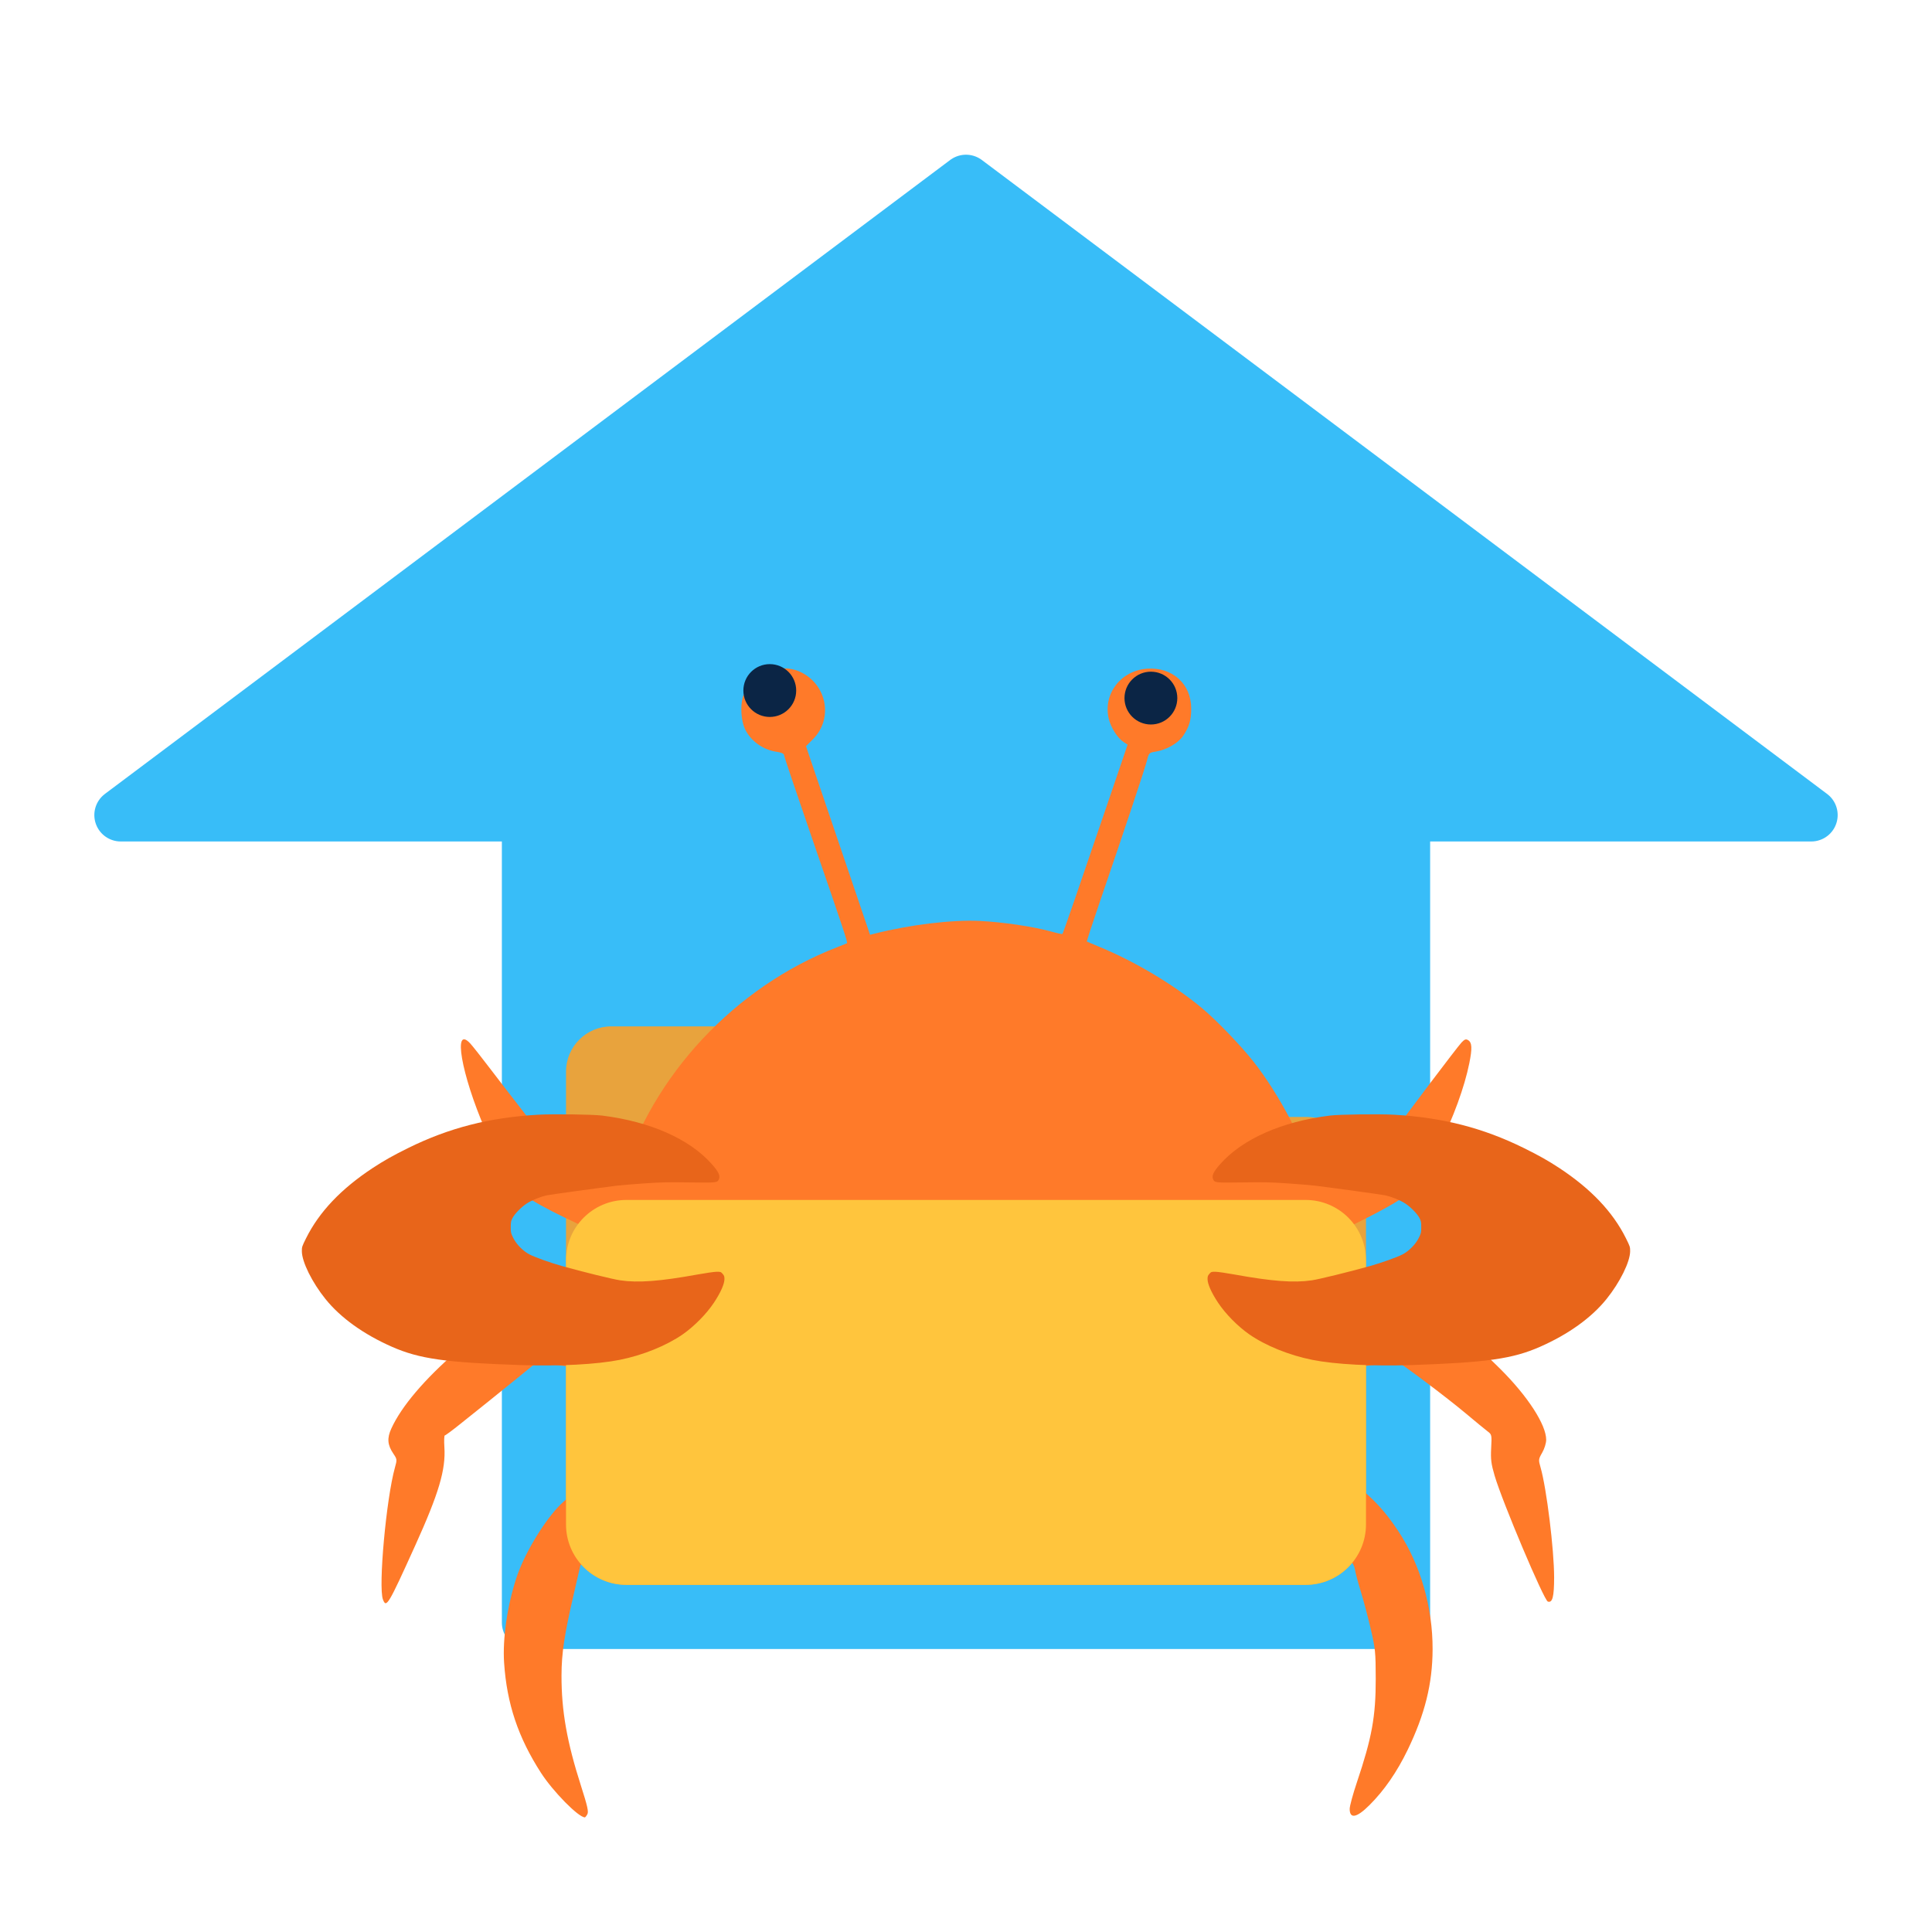
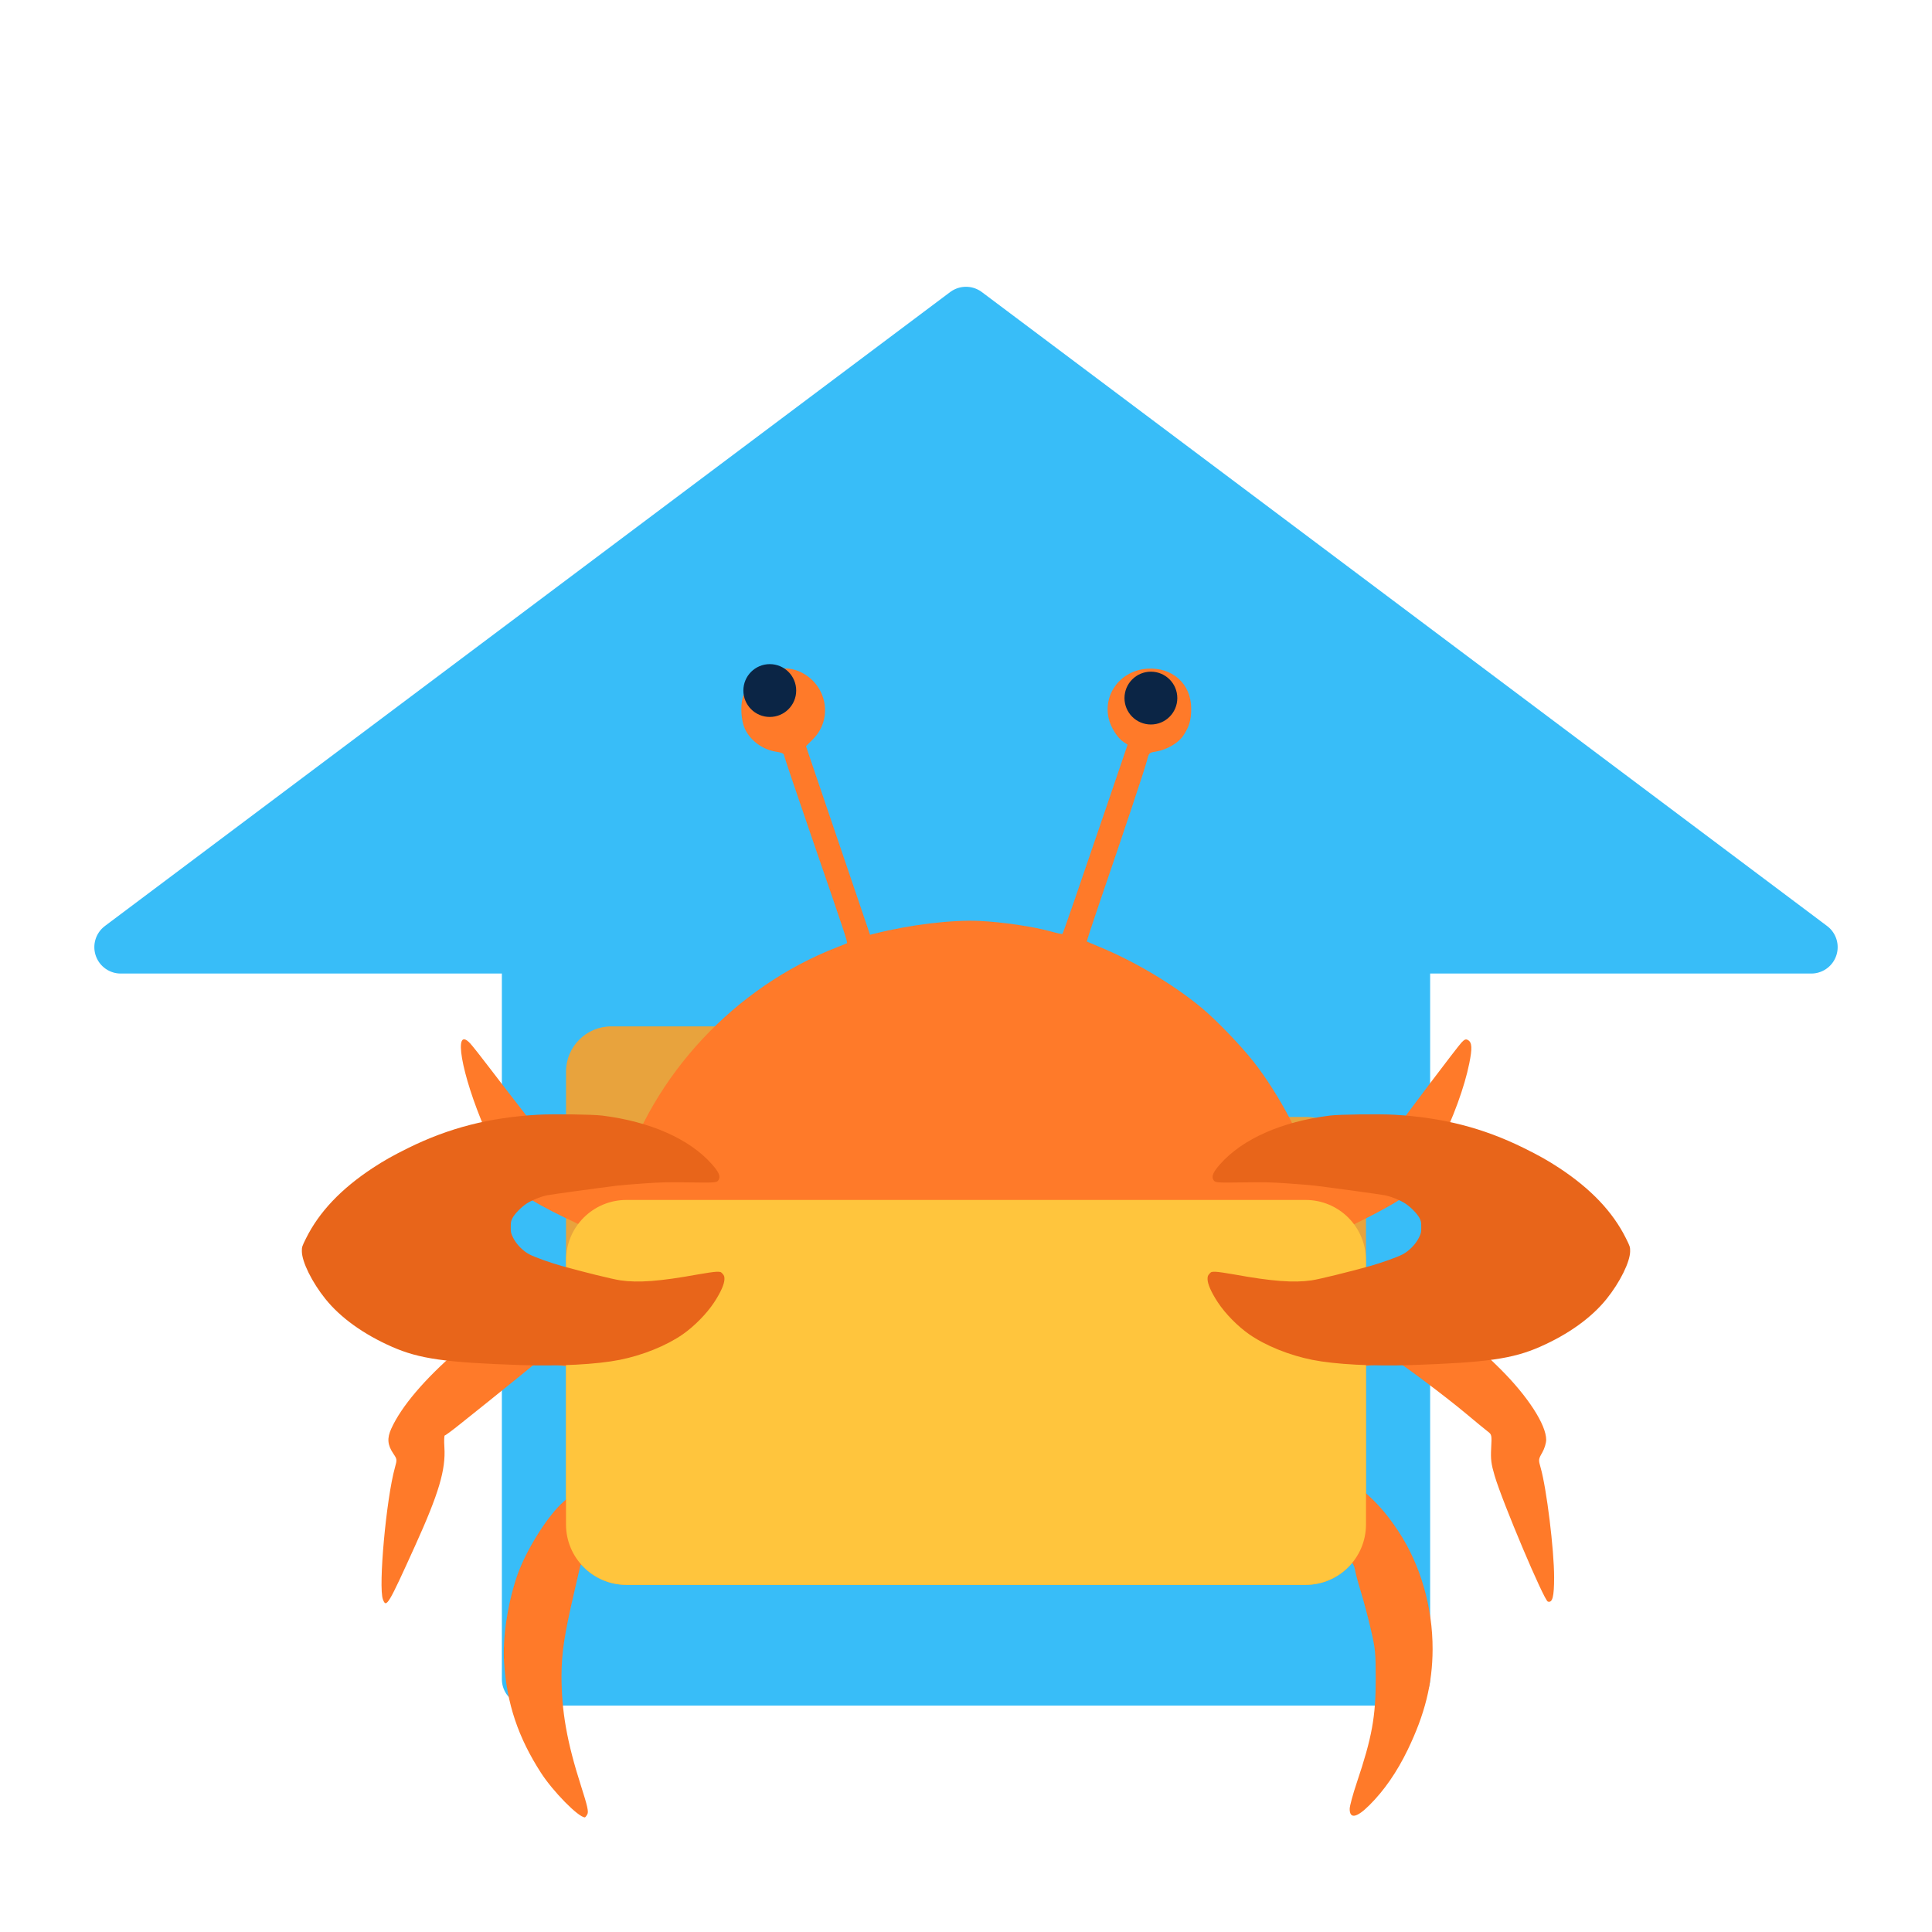
<svg xmlns="http://www.w3.org/2000/svg" viewBox="0 0 512 512" width="512" height="512">
-   <path d="M256 48 L480 216 H372 V430 H140 V216 H32 Z" fill="#38BDF8" stroke="#38BDF8" stroke-width="14" stroke-linejoin="round" />
+   <path d="M256 83 L480 251 H372 V445 H140 V251 H32 Z" fill="#38BDF8" stroke="#38BDF8" stroke-width="14" stroke-linejoin="round" />
  <rect x="150" y="272" width="92" height="40" rx="12" fill="#E8A33D" />
  <rect x="150" y="296" width="212" height="124" rx="16" fill="#E8A33D" />
  <g fill="#FF7A29" transform="translate(41.0,120.0) scale(0.42)">
    <path d="M 385.462 138.366 C 379.171 141.295, 372.670 148.536, 371.011 154.462 C 369.417 160.155, 370.091 169.384, 372.461 174.320 C 376.090 181.881, 383.914 187.478, 392.497 188.655 C 395.017 189, 397 189.805, 397 190.484 C 397 191.150, 405.365 215.951, 415.588 245.598 C 434.707 301.039, 437.365 309.029, 436.818 309.430 C 436.643 309.559, 433.800 310.711, 430.500 311.990 C 366.087 336.965, 313.856 392.911, 294.429 457.738 C 294.363 457.959, 275.367 448.061, 261.500 440.580 C 258.200 438.800, 253.025 436.357, 250 435.151 C 245.755 433.460, 243.998 432.083, 242.301 429.120 C 241.091 427.007, 235.910 419.929, 230.788 413.390 C 225.666 406.850, 217.024 395.650, 211.582 388.500 C 206.141 381.350, 200.550 374.262, 199.158 372.750 C 187.944 360.570, 193.332 391.879, 208.494 427 C 218.707 450.657, 225.407 461.394, 234.912 469.332 C 241.183 474.570, 272.891 490.027, 288.250 495.333 C 289.587 495.794, 290.002 497.066, 290.008 500.719 C 290.018 507.229, 291.548 516.507, 294.639 528.802 C 296.064 534.468, 297.065 539.223, 296.865 539.368 C 296.664 539.514, 290.200 539.240, 282.500 538.760 C 267.511 537.825, 247.349 538.411, 236.975 540.081 C 223.284 542.286, 210.353 549.727, 191 566.536 C 170.154 584.642, 155.713 601.648, 149.314 615.626 C 146.491 621.792, 146.838 626.009, 150.628 631.594 C 152.941 635.002, 152.972 635.294, 151.567 640.310 C 146.085 659.878, 141.017 715.653, 144.006 723.516 C 146.141 729.131, 147.301 727.193, 164.362 689.500 C 179.264 656.580, 183.691 641.674, 182.781 627.495 C 182.517 623.373, 182.638 620, 183.050 620 C 183.462 620, 187.584 616.962, 192.210 613.250 C 196.836 609.538, 205.319 602.753, 211.060 598.173 C 216.802 593.593, 225.853 586.280, 231.173 581.921 L 240.846 573.997 264.460 576.953 C 277.448 578.580, 294.618 580.466, 302.614 581.145 L 317.154 582.381 318.971 585.940 C 321.545 590.982, 331.523 604.808, 335.779 609.232 C 337.754 611.284, 339.174 613.113, 338.935 613.297 C 338.696 613.480, 330.721 617.537, 321.214 622.311 C 290.891 637.538, 263.891 654.938, 254.255 665.464 C 244.108 676.547, 232.734 695.965, 228.167 710 C 222.413 727.684, 219.444 748.299, 220.461 763.500 C 222.189 789.296, 229.299 810.516, 243.704 832.870 C 251.337 844.713, 267.380 861, 271.415 861 C 271.698 861, 272.411 860.101, 272.999 859.002 C 273.849 857.413, 273.043 853.808, 269.059 841.390 C 260.102 813.468, 256.639 793.916, 256.682 771.500 C 256.710 757.347, 258.484 745.638, 264.564 719.500 C 266.483 711.250, 268.250 703.585, 268.491 702.466 C 268.750 701.266, 270.793 699.527, 273.476 698.224 C 275.977 697.009, 286.612 690.397, 297.110 683.531 C 307.608 676.665, 321.891 668.157, 328.849 664.625 C 335.807 661.092, 348.047 654.887, 356.049 650.836 L 370.598 643.470 379.549 649.271 C 402.879 664.390, 434.871 677.472, 462.071 683.014 C 485.105 687.709, 520.167 689.441, 541.500 686.939 C 580.997 682.306, 615.172 670.020, 646.363 649.237 C 653.342 644.587, 657.666 642.290, 658.382 642.853 C 659.459 643.700, 664.647 646.473, 690.500 660.017 C 707.751 669.055, 732.751 684.426, 754.613 699.436 C 755.874 700.302, 756.977 702.452, 757.347 704.767 C 757.688 706.902, 759.348 713.115, 761.036 718.574 C 762.723 724.033, 765.524 734.575, 767.259 742 C 770.174 754.474, 770.416 756.868, 770.437 773.500 C 770.468 797.352, 768.037 810.718, 758.530 838.958 C 756.039 846.360, 754 853.871, 754 855.649 C 754 862.151, 758.426 861.308, 766.492 853.268 C 775.798 843.991, 783.798 832.427, 790.542 818.500 C 801.458 795.959, 806.241 776.706, 806.317 755 C 806.410 728.313, 798.661 701.559, 784.733 680.478 C 769.184 656.944, 754.138 645.561, 709.250 623.375 C 697.563 617.599, 688 612.695, 688 612.478 C 688 612.261, 691.188 608.128, 695.084 603.292 C 698.980 598.456, 703.811 591.740, 705.820 588.367 L 709.472 582.233 716.986 581.575 C 728.627 580.554, 783.374 573.959, 783.809 573.525 C 784.439 572.894, 814.562 595.480, 827 605.909 C 833.325 611.212, 839.675 616.433, 841.111 617.510 C 843.640 619.407, 843.708 619.736, 843.277 627.984 C 842.904 635.124, 843.260 637.951, 845.480 645.484 C 850.341 661.983, 876.568 724.023, 879.028 724.843 C 881.959 725.820, 883 721.812, 882.999 709.559 C 882.997 692.105, 878.237 653.429, 874.481 640.350 C 873.048 635.358, 873.079 635.066, 875.489 630.850 C 876.900 628.381, 877.981 624.891, 877.988 622.779 C 878.019 613.305, 866.398 595.344, 849.088 578.109 C 825.583 554.707, 807.960 542.774, 791.930 539.407 C 783.308 537.596, 759.702 537.090, 741.116 538.318 L 728.731 539.136 729.406 536.818 C 732.184 527.283, 735.128 512.017, 735.652 504.435 L 736.277 495.371 741.389 493.577 C 750.732 490.298, 778.394 476.259, 785.763 471.057 C 795.625 464.095, 800.293 457.750, 810.375 437.609 C 819.322 419.734, 826.445 400.196, 829.465 385.248 C 831.385 375.748, 831.211 372.147, 828.761 370.613 C 827.367 369.740, 826.546 370.018, 824.628 372.012 C 822.050 374.691, 787.478 420.457, 782.207 428.169 C 779.868 431.590, 778.145 433.016, 775.758 433.504 C 772.540 434.162, 743.599 449.626, 735.130 455.212 C 732.727 456.797, 730.670 457.960, 730.559 457.797 C 730.449 457.634, 729.815 455.050, 729.152 452.056 C 725.377 435.020, 709.458 404.776, 693.593 384.500 C 685.565 374.240, 669.933 357.989, 660.695 350.300 C 642.913 335.500, 618.065 320.704, 595.500 311.478 C 591.650 309.904, 588.351 308.515, 588.168 308.393 C 587.986 308.270, 591.514 297.444, 596.008 284.335 C 611.695 238.581, 624.748 199.461, 626.032 194.352 C 627.281 189.382, 627.467 189.182, 631.413 188.571 C 638.285 187.508, 645.704 183.296, 648.845 178.675 C 652.770 172.901, 654 168.759, 654 161.318 C 654 145.776, 642.098 135.080, 626.078 136.227 C 609.695 137.399, 598.429 151.934, 601.896 167.426 C 603.194 173.224, 607.404 179.908, 611.414 182.536 L 613.868 184.143 600.526 223.322 C 582.638 275.850, 573.194 303.140, 572.748 303.585 C 572.546 303.788, 569.257 303.076, 565.440 302.003 C 554.660 298.974, 534.798 296.042, 520.500 295.369 C 502.881 294.539, 476.355 297.768, 453.932 303.472 L 451.364 304.126 431.150 244.621 L 410.936 185.116 415.312 180.741 C 428.384 167.669, 424.127 145.822, 407 138.079 C 400.668 135.216, 391.978 135.331, 385.462 138.366" />
  </g>
  <rect x="150" y="318" width="212" height="102" rx="16" fill="#FFC53D" />
  <g fill="#E8651A" transform="translate(48.0,242.4) scale(0.1688)">
    <path d="M 560 314.076 C 483.768 318.510, 420.715 334.684, 356.694 366.225 C 333.385 377.708, 318.172 386.270, 301 397.568 C 251.168 430.355, 216.846 466.498, 196.195 507.934 C 189.792 520.783, 189.502 521.676, 189.552 528.434 C 189.676 545.154, 205.550 577.232, 226.700 603.500 C 250.292 632.801, 286.518 658.814, 331 678.393 C 373.978 697.310, 414.908 703.127, 533 707.103 C 593.897 709.153, 652.607 706.060, 688.500 698.910 C 724.745 691.690, 761.992 676.622, 787.500 658.859 C 805.650 646.221, 825.001 626.545, 836.697 608.837 C 847.111 593.069, 853 579.766, 853 572.009 C 853 567.919, 852.479 566.449, 850.077 563.766 C 847.288 560.649, 846.843 560.506, 840.327 560.629 C 836.572 560.700, 823.375 562.600, 811 564.851 C 751.886 575.603, 717.535 578.203, 689.358 574.057 C 677.568 572.323, 629.875 560.604, 597.352 551.451 C 579.354 546.386, 555.134 537.705, 546.841 533.347 C 536.604 527.968, 526.364 517.539, 521.342 507.378 C 517.738 500.085, 517.501 499.044, 517.509 490.552 C 517.517 482.525, 517.845 480.878, 520.400 476.006 C 523.819 469.485, 534.127 458.985, 542.500 453.493 C 550.506 448.242, 564.664 442.519, 574.500 440.559 C 581.318 439.200, 648.028 429.995, 683.500 425.519 C 689.550 424.755, 708.675 423.150, 726 421.951 C 753.305 420.062, 762.816 419.845, 797.420 420.324 C 840.024 420.913, 841.440 420.783, 843.970 416.055 C 847.006 410.383, 844.180 404.018, 833.067 391.500 C 798.020 352.020, 736.577 324.849, 661 315.409 C 645.952 313.529, 583.554 312.706, 560 314.076" />
  </g>
  <g fill="#E8651A" transform="translate(512,0) scale(-1,1) translate(48.0,242.4) scale(0.1688)">
    <path d="M 560 314.076 C 483.768 318.510, 420.715 334.684, 356.694 366.225 C 333.385 377.708, 318.172 386.270, 301 397.568 C 251.168 430.355, 216.846 466.498, 196.195 507.934 C 189.792 520.783, 189.502 521.676, 189.552 528.434 C 189.676 545.154, 205.550 577.232, 226.700 603.500 C 250.292 632.801, 286.518 658.814, 331 678.393 C 373.978 697.310, 414.908 703.127, 533 707.103 C 593.897 709.153, 652.607 706.060, 688.500 698.910 C 724.745 691.690, 761.992 676.622, 787.500 658.859 C 805.650 646.221, 825.001 626.545, 836.697 608.837 C 847.111 593.069, 853 579.766, 853 572.009 C 853 567.919, 852.479 566.449, 850.077 563.766 C 847.288 560.649, 846.843 560.506, 840.327 560.629 C 836.572 560.700, 823.375 562.600, 811 564.851 C 751.886 575.603, 717.535 578.203, 689.358 574.057 C 677.568 572.323, 629.875 560.604, 597.352 551.451 C 579.354 546.386, 555.134 537.705, 546.841 533.347 C 536.604 527.968, 526.364 517.539, 521.342 507.378 C 517.738 500.085, 517.501 499.044, 517.509 490.552 C 517.517 482.525, 517.845 480.878, 520.400 476.006 C 523.819 469.485, 534.127 458.985, 542.500 453.493 C 550.506 448.242, 564.664 442.519, 574.500 440.559 C 581.318 439.200, 648.028 429.995, 683.500 425.519 C 689.550 424.755, 708.675 423.150, 726 421.951 C 753.305 420.062, 762.816 419.845, 797.420 420.324 C 840.024 420.913, 841.440 420.783, 843.970 416.055 C 847.006 410.383, 844.180 404.018, 833.067 391.500 C 798.020 352.020, 736.577 324.849, 661 315.409 C 645.952 313.529, 583.554 312.706, 560 314.076" />
  </g>
  <circle cx="204" cy="183" r="7" fill="#0B2545" />
  <circle cx="305" cy="185" r="7" fill="#0B2545" />
</svg>
